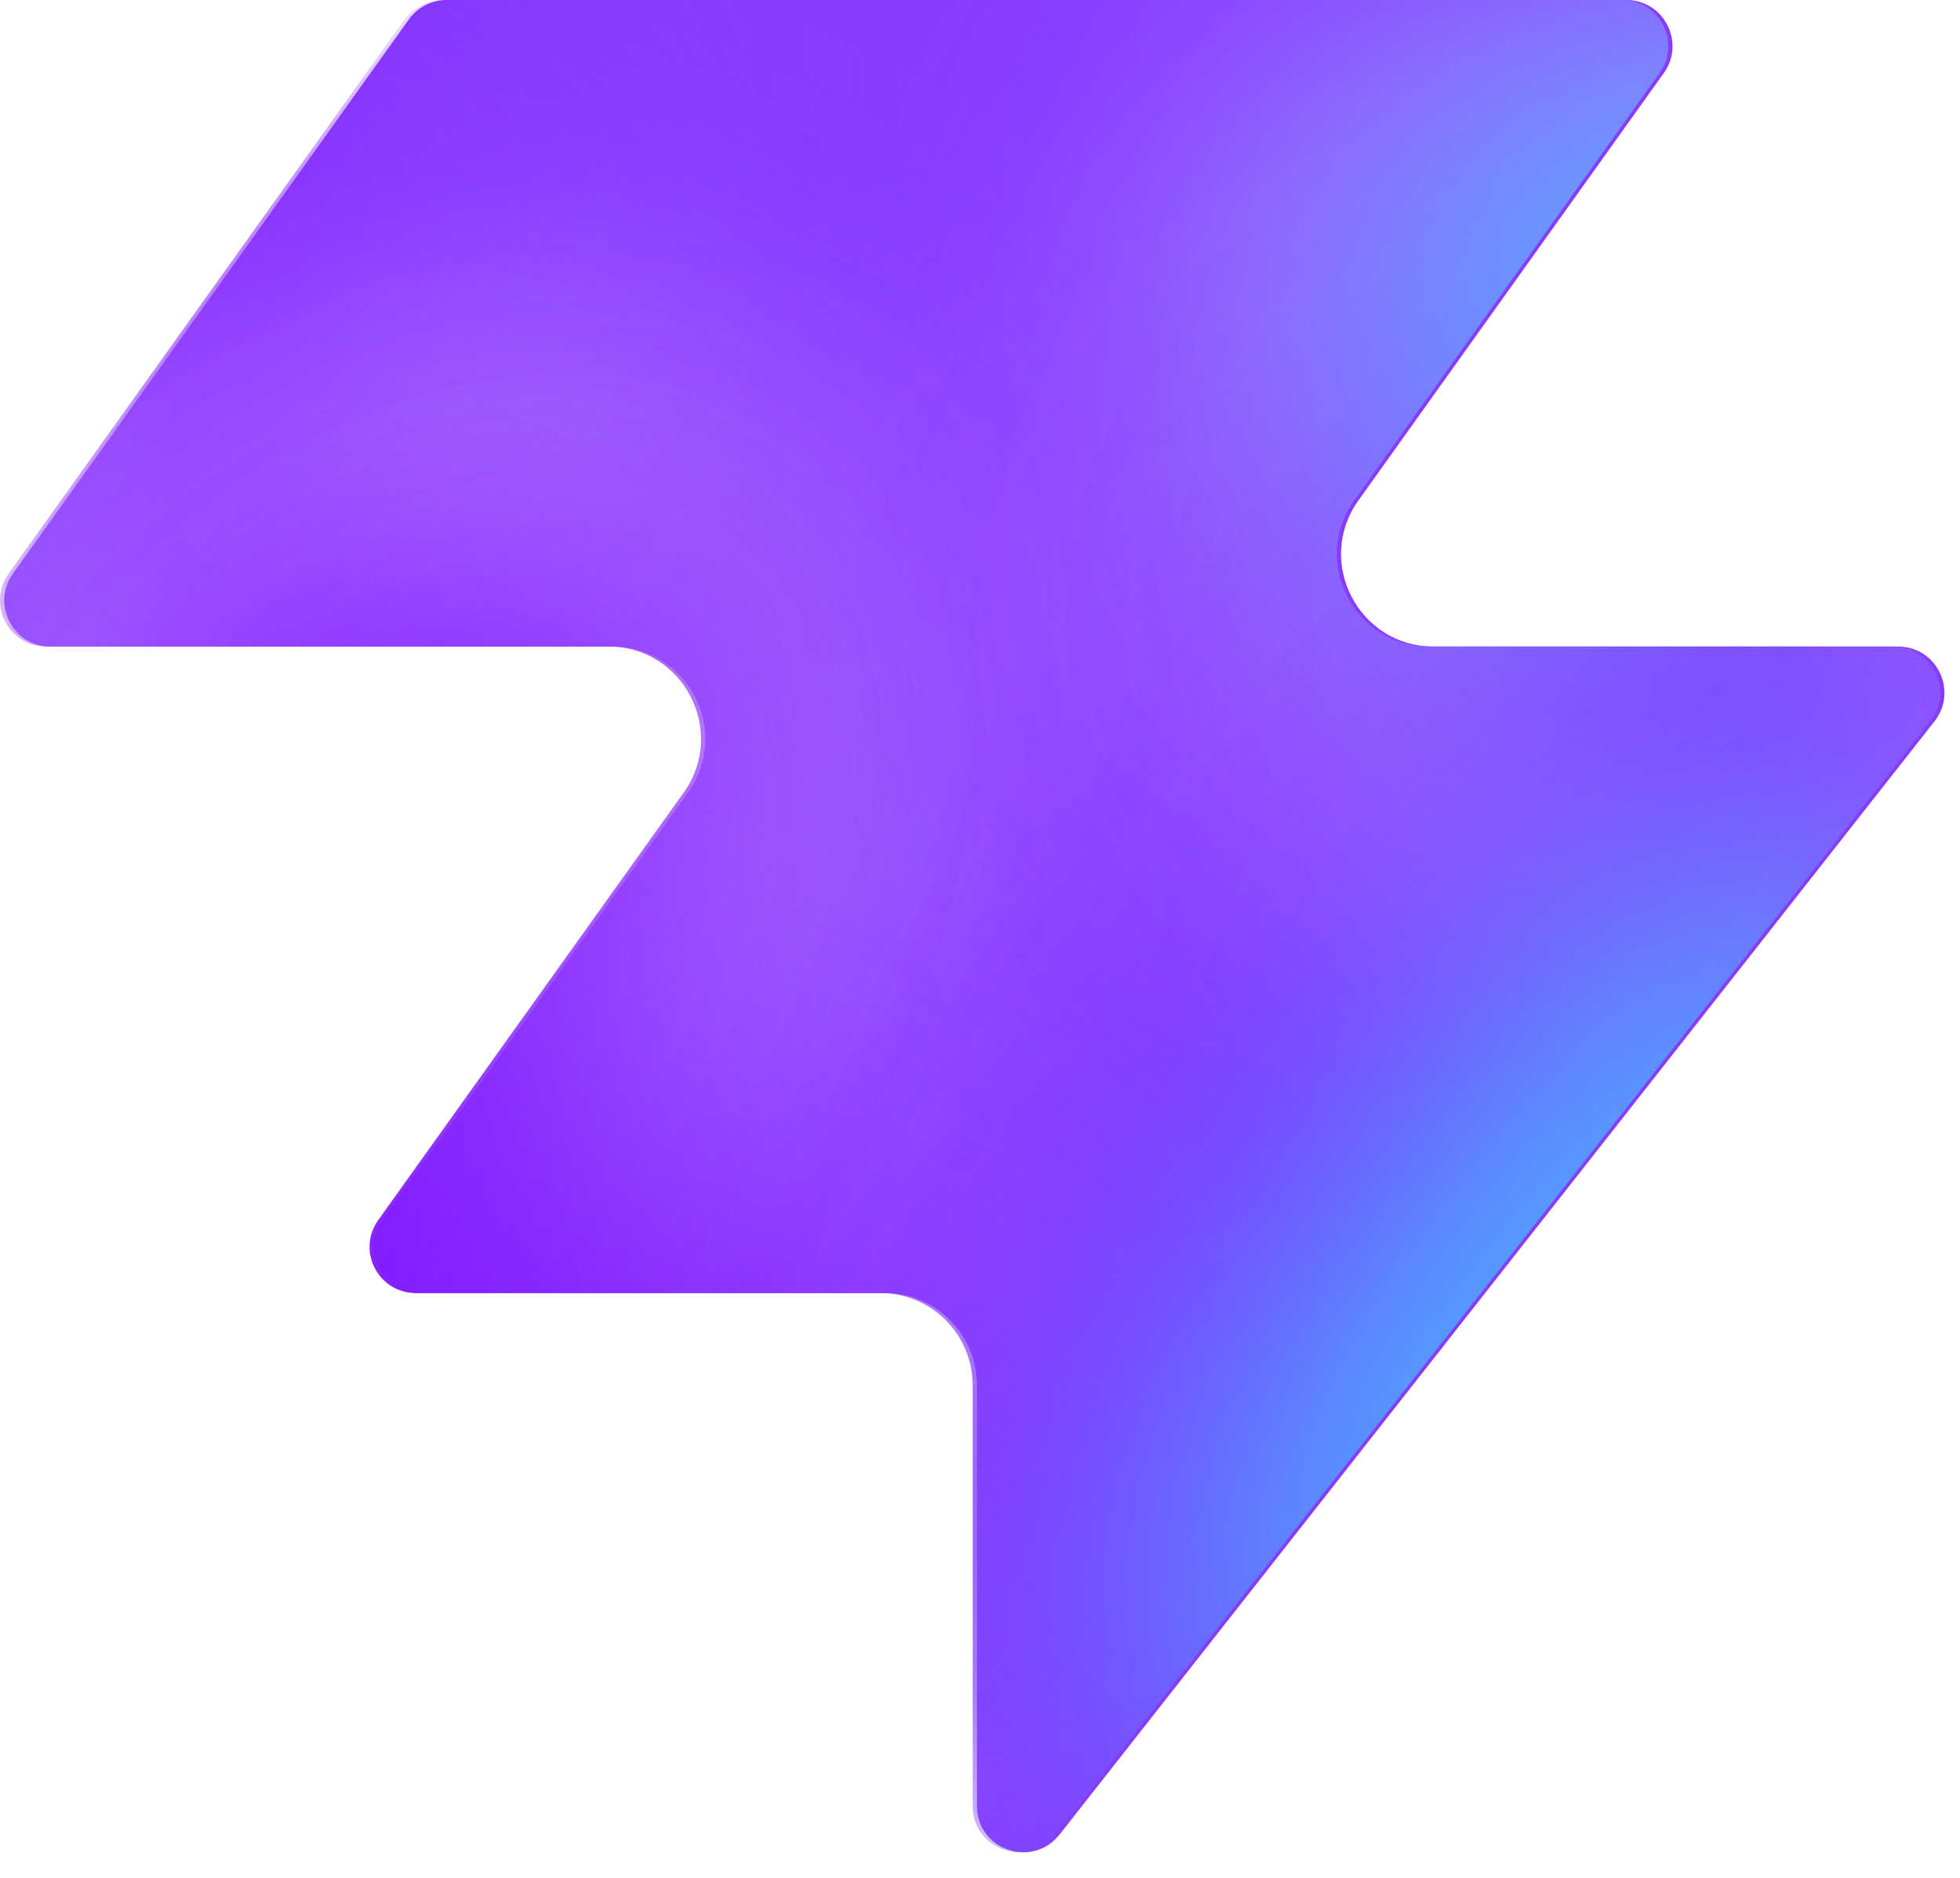
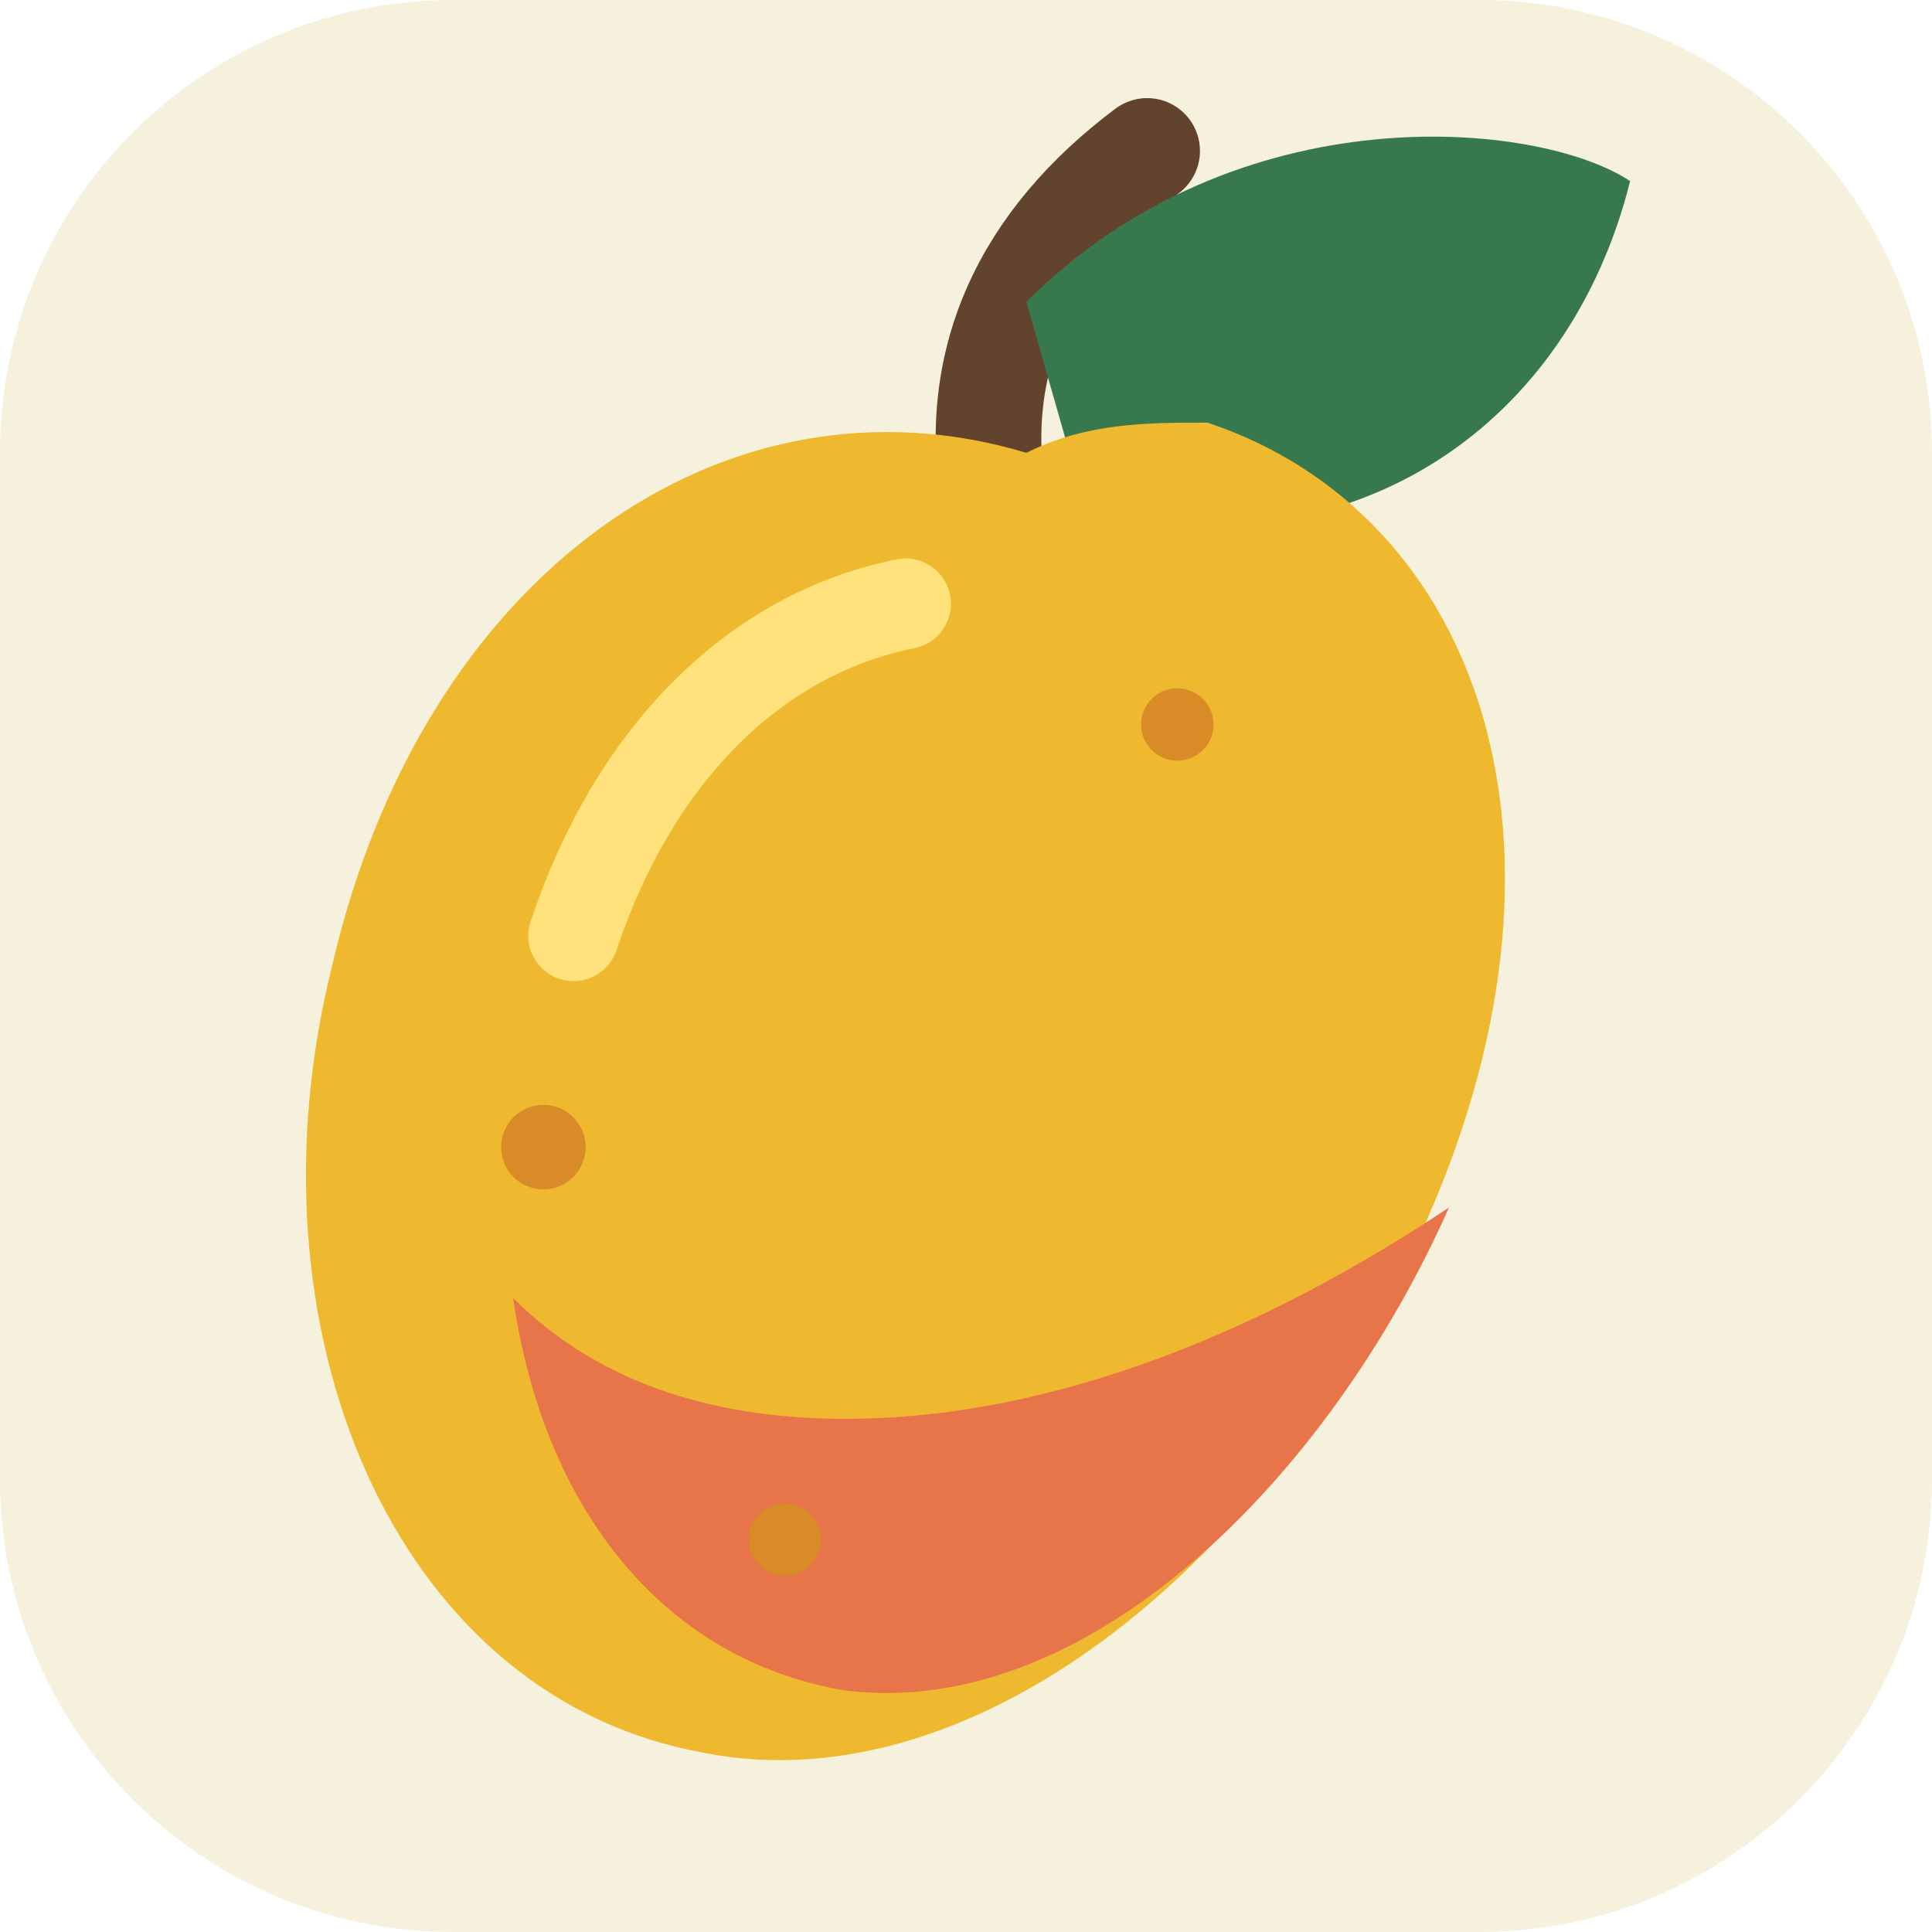
- <svg xmlns="http://www.w3.org/2000/svg" width="48" height="46" fill="none" viewBox="0 0 48 46">
-   <path fill="#863bff" d="M25.946 44.938c-.664.845-2.021.375-2.021-.698V33.937a2.26 2.26 0 0 0-2.262-2.262H10.287c-.92 0-1.456-1.04-.92-1.788l7.48-10.471c1.07-1.497 0-3.578-1.842-3.578H1.237c-.92 0-1.456-1.04-.92-1.788L10.013.474c.214-.297.556-.474.92-.474h28.894c.92 0 1.456 1.04.92 1.788l-7.48 10.471c-1.07 1.498 0 3.579 1.842 3.579h11.377c.943 0 1.473 1.088.89 1.83L25.947 44.94z" style="fill:#863bff;fill:color(display-p3 .525 .23 1);fill-opacity:1" />
-   <mask id="a" width="48" height="46" x="0" y="0" maskUnits="userSpaceOnUse" style="mask-type:alpha">
-     <path fill="#000" d="M25.842 44.938c-.664.844-2.021.375-2.021-.698V33.937a2.26 2.26 0 0 0-2.262-2.262H10.183c-.92 0-1.456-1.04-.92-1.788l7.48-10.471c1.07-1.498 0-3.579-1.842-3.579H1.133c-.92 0-1.456-1.04-.92-1.787L9.91.473c.214-.297.556-.474.92-.474h28.894c.92 0 1.456 1.04.92 1.788l-7.48 10.471c-1.07 1.498 0 3.578 1.842 3.578h11.377c.943 0 1.473 1.088.89 1.832L25.843 44.94z" style="fill:#000;fill-opacity:1" />
-   </mask>
-   <g mask="url(#a)">
-     <g filter="url(#b)">
-       <ellipse cx="5.508" cy="14.704" fill="#ede6ff" rx="5.508" ry="14.704" style="fill:#ede6ff;fill:color(display-p3 .927 .903 1);fill-opacity:1" transform="matrix(.00324 1 1 -.00324 -4.47 31.516)" />
-     </g>
-     <g filter="url(#c)">
-       <ellipse cx="10.399" cy="29.851" fill="#ede6ff" rx="10.399" ry="29.851" style="fill:#ede6ff;fill:color(display-p3 .927 .903 1);fill-opacity:1" transform="matrix(.00324 1 1 -.00324 -39.328 7.883)" />
-     </g>
-     <g filter="url(#d)">
-       <ellipse cx="5.508" cy="30.487" fill="#7e14ff" rx="5.508" ry="30.487" style="fill:#7e14ff;fill:color(display-p3 .492 .077 1);fill-opacity:1" transform="rotate(89.814 -25.913 -14.639)scale(1 -1)" />
-     </g>
-     <g filter="url(#e)">
-       <ellipse cx="5.508" cy="30.599" fill="#7e14ff" rx="5.508" ry="30.599" style="fill:#7e14ff;fill:color(display-p3 .492 .077 1);fill-opacity:1" transform="rotate(89.814 -32.644 -3.334)scale(1 -1)" />
-     </g>
-     <g filter="url(#f)">
-       <ellipse cx="5.508" cy="30.599" fill="#7e14ff" rx="5.508" ry="30.599" style="fill:#7e14ff;fill:color(display-p3 .492 .077 1);fill-opacity:1" transform="matrix(.00324 1 1 -.00324 -34.34 30.47)" />
-     </g>
-     <g filter="url(#g)">
-       <ellipse cx="14.072" cy="22.078" fill="#ede6ff" rx="14.072" ry="22.078" style="fill:#ede6ff;fill:color(display-p3 .927 .903 1);fill-opacity:1" transform="rotate(93.35 24.506 48.493)scale(-1 1)" />
-     </g>
-     <g filter="url(#h)">
-       <ellipse cx="3.47" cy="21.501" fill="#7e14ff" rx="3.47" ry="21.501" style="fill:#7e14ff;fill:color(display-p3 .492 .077 1);fill-opacity:1" transform="rotate(89.009 28.708 47.59)scale(-1 1)" />
-     </g>
-     <g filter="url(#i)">
-       <ellipse cx="3.47" cy="21.501" fill="#7e14ff" rx="3.47" ry="21.501" style="fill:#7e14ff;fill:color(display-p3 .492 .077 1);fill-opacity:1" transform="rotate(89.009 28.708 47.59)scale(-1 1)" />
-     </g>
-     <g filter="url(#j)">
-       <ellipse cx=".387" cy="8.972" fill="#7e14ff" rx="4.407" ry="29.108" style="fill:#7e14ff;fill:color(display-p3 .492 .077 1);fill-opacity:1" transform="rotate(39.51 .387 8.972)" />
-     </g>
-     <g filter="url(#k)">
-       <ellipse cx="47.523" cy="-6.092" fill="#7e14ff" rx="4.407" ry="29.108" style="fill:#7e14ff;fill:color(display-p3 .492 .077 1);fill-opacity:1" transform="rotate(37.892 47.523 -6.092)" />
-     </g>
-     <g filter="url(#l)">
-       <ellipse cx="41.412" cy="6.333" fill="#47bfff" rx="5.971" ry="9.665" style="fill:#47bfff;fill:color(display-p3 .28 .748 1);fill-opacity:1" transform="rotate(37.892 41.412 6.333)" />
-     </g>
-     <g filter="url(#m)">
-       <ellipse cx="-1.879" cy="38.332" fill="#7e14ff" rx="4.407" ry="29.108" style="fill:#7e14ff;fill:color(display-p3 .492 .077 1);fill-opacity:1" transform="rotate(37.892 -1.88 38.332)" />
-     </g>
-     <g filter="url(#n)">
-       <ellipse cx="-1.879" cy="38.332" fill="#7e14ff" rx="4.407" ry="29.108" style="fill:#7e14ff;fill:color(display-p3 .492 .077 1);fill-opacity:1" transform="rotate(37.892 -1.88 38.332)" />
-     </g>
-     <g filter="url(#o)">
-       <ellipse cx="35.651" cy="29.907" fill="#7e14ff" rx="4.407" ry="29.108" style="fill:#7e14ff;fill:color(display-p3 .492 .077 1);fill-opacity:1" transform="rotate(37.892 35.651 29.907)" />
-     </g>
-     <g filter="url(#p)">
-       <ellipse cx="38.418" cy="32.4" fill="#47bfff" rx="5.971" ry="15.297" style="fill:#47bfff;fill:color(display-p3 .28 .748 1);fill-opacity:1" transform="rotate(37.892 38.418 32.4)" />
-     </g>
-   </g>
-   <defs>
-     <filter id="b" width="60.045" height="41.654" x="-19.77" y="16.149" color-interpolation-filters="sRGB" filterUnits="userSpaceOnUse">
-       <feFlood flood-opacity="0" result="BackgroundImageFix" />
-       <feBlend in="SourceGraphic" in2="BackgroundImageFix" result="shape" />
-       <feGaussianBlur result="effect1_foregroundBlur_2002_17158" stdDeviation="7.659" />
-     </filter>
-     <filter id="c" width="90.34" height="51.437" x="-54.613" y="-7.533" color-interpolation-filters="sRGB" filterUnits="userSpaceOnUse">
-       <feFlood flood-opacity="0" result="BackgroundImageFix" />
-       <feBlend in="SourceGraphic" in2="BackgroundImageFix" result="shape" />
-       <feGaussianBlur result="effect1_foregroundBlur_2002_17158" stdDeviation="7.659" />
-     </filter>
-     <filter id="d" width="79.355" height="29.4" x="-49.64" y="2.03" color-interpolation-filters="sRGB" filterUnits="userSpaceOnUse">
-       <feFlood flood-opacity="0" result="BackgroundImageFix" />
-       <feBlend in="SourceGraphic" in2="BackgroundImageFix" result="shape" />
-       <feGaussianBlur result="effect1_foregroundBlur_2002_17158" stdDeviation="4.596" />
-     </filter>
-     <filter id="e" width="79.579" height="29.4" x="-45.045" y="20.029" color-interpolation-filters="sRGB" filterUnits="userSpaceOnUse">
-       <feFlood flood-opacity="0" result="BackgroundImageFix" />
-       <feBlend in="SourceGraphic" in2="BackgroundImageFix" result="shape" />
-       <feGaussianBlur result="effect1_foregroundBlur_2002_17158" stdDeviation="4.596" />
-     </filter>
-     <filter id="f" width="79.579" height="29.4" x="-43.513" y="21.178" color-interpolation-filters="sRGB" filterUnits="userSpaceOnUse">
-       <feFlood flood-opacity="0" result="BackgroundImageFix" />
-       <feBlend in="SourceGraphic" in2="BackgroundImageFix" result="shape" />
-       <feGaussianBlur result="effect1_foregroundBlur_2002_17158" stdDeviation="4.596" />
-     </filter>
-     <filter id="g" width="74.749" height="58.852" x="15.756" y="-17.901" color-interpolation-filters="sRGB" filterUnits="userSpaceOnUse">
-       <feFlood flood-opacity="0" result="BackgroundImageFix" />
-       <feBlend in="SourceGraphic" in2="BackgroundImageFix" result="shape" />
-       <feGaussianBlur result="effect1_foregroundBlur_2002_17158" stdDeviation="7.659" />
-     </filter>
-     <filter id="h" width="61.377" height="25.362" x="23.548" y="2.284" color-interpolation-filters="sRGB" filterUnits="userSpaceOnUse">
-       <feFlood flood-opacity="0" result="BackgroundImageFix" />
-       <feBlend in="SourceGraphic" in2="BackgroundImageFix" result="shape" />
-       <feGaussianBlur result="effect1_foregroundBlur_2002_17158" stdDeviation="4.596" />
-     </filter>
-     <filter id="i" width="61.377" height="25.362" x="23.548" y="2.284" color-interpolation-filters="sRGB" filterUnits="userSpaceOnUse">
-       <feFlood flood-opacity="0" result="BackgroundImageFix" />
-       <feBlend in="SourceGraphic" in2="BackgroundImageFix" result="shape" />
-       <feGaussianBlur result="effect1_foregroundBlur_2002_17158" stdDeviation="4.596" />
-     </filter>
-     <filter id="j" width="56.045" height="63.649" x="-27.636" y="-22.853" color-interpolation-filters="sRGB" filterUnits="userSpaceOnUse">
-       <feFlood flood-opacity="0" result="BackgroundImageFix" />
-       <feBlend in="SourceGraphic" in2="BackgroundImageFix" result="shape" />
-       <feGaussianBlur result="effect1_foregroundBlur_2002_17158" stdDeviation="4.596" />
-     </filter>
-     <filter id="k" width="54.814" height="64.646" x="20.116" y="-38.415" color-interpolation-filters="sRGB" filterUnits="userSpaceOnUse">
-       <feFlood flood-opacity="0" result="BackgroundImageFix" />
-       <feBlend in="SourceGraphic" in2="BackgroundImageFix" result="shape" />
-       <feGaussianBlur result="effect1_foregroundBlur_2002_17158" stdDeviation="4.596" />
-     </filter>
-     <filter id="l" width="33.541" height="35.313" x="24.641" y="-11.323" color-interpolation-filters="sRGB" filterUnits="userSpaceOnUse">
-       <feFlood flood-opacity="0" result="BackgroundImageFix" />
-       <feBlend in="SourceGraphic" in2="BackgroundImageFix" result="shape" />
-       <feGaussianBlur result="effect1_foregroundBlur_2002_17158" stdDeviation="4.596" />
-     </filter>
-     <filter id="m" width="54.814" height="64.646" x="-29.286" y="6.009" color-interpolation-filters="sRGB" filterUnits="userSpaceOnUse">
-       <feFlood flood-opacity="0" result="BackgroundImageFix" />
-       <feBlend in="SourceGraphic" in2="BackgroundImageFix" result="shape" />
-       <feGaussianBlur result="effect1_foregroundBlur_2002_17158" stdDeviation="4.596" />
-     </filter>
-     <filter id="n" width="54.814" height="64.646" x="-29.286" y="6.009" color-interpolation-filters="sRGB" filterUnits="userSpaceOnUse">
-       <feFlood flood-opacity="0" result="BackgroundImageFix" />
-       <feBlend in="SourceGraphic" in2="BackgroundImageFix" result="shape" />
-       <feGaussianBlur result="effect1_foregroundBlur_2002_17158" stdDeviation="4.596" />
-     </filter>
-     <filter id="o" width="54.814" height="64.646" x="8.244" y="-2.416" color-interpolation-filters="sRGB" filterUnits="userSpaceOnUse">
-       <feFlood flood-opacity="0" result="BackgroundImageFix" />
-       <feBlend in="SourceGraphic" in2="BackgroundImageFix" result="shape" />
-       <feGaussianBlur result="effect1_foregroundBlur_2002_17158" stdDeviation="4.596" />
-     </filter>
-     <filter id="p" width="39.409" height="43.623" x="18.713" y="10.588" color-interpolation-filters="sRGB" filterUnits="userSpaceOnUse">
-       <feFlood flood-opacity="0" result="BackgroundImageFix" />
-       <feBlend in="SourceGraphic" in2="BackgroundImageFix" result="shape" />
-       <feGaussianBlur result="effect1_foregroundBlur_2002_17158" stdDeviation="4.596" />
-     </filter>
-   </defs>
+ <svg xmlns="http://www.w3.org/2000/svg" viewBox="0 0 64 64">
+   <rect width="64" height="64" rx="15" fill="#f5f1dc" />
+   <path d="M33 17c-1-5 1-9 5-12" fill="none" stroke="#62432d" stroke-linecap="round" stroke-width="3.5" />
+   <path d="M34 10c7-7 17-6 20-4-2 8-9 13-18 11" fill="#37794d" />
+   <path d="M34 15C24 12 14 19 11 32c-3 12 2 24 12 26 9 2 19-6 24-17 6-13 2-24-7-27-2 0-4 0-6 1Z" fill="#efb92f" />
+   <path d="M17 43c1 7 5 12 11 13 8 1 16-7 20-16-6 4-13 7-20 7-4 0-8-1-11-4Z" fill="#e87549" />
+   <path d="M19 31c2-6 6-10 11-11" fill="none" stroke="#ffe27b" stroke-linecap="round" stroke-width="3" />
+   <circle cx="18" cy="38" r="1.4" fill="#d88b27" />
+   <circle cx="26" cy="51" r="1.2" fill="#d88b27" />
+   <circle cx="39" cy="24" r="1.2" fill="#d88b27" />
</svg>
